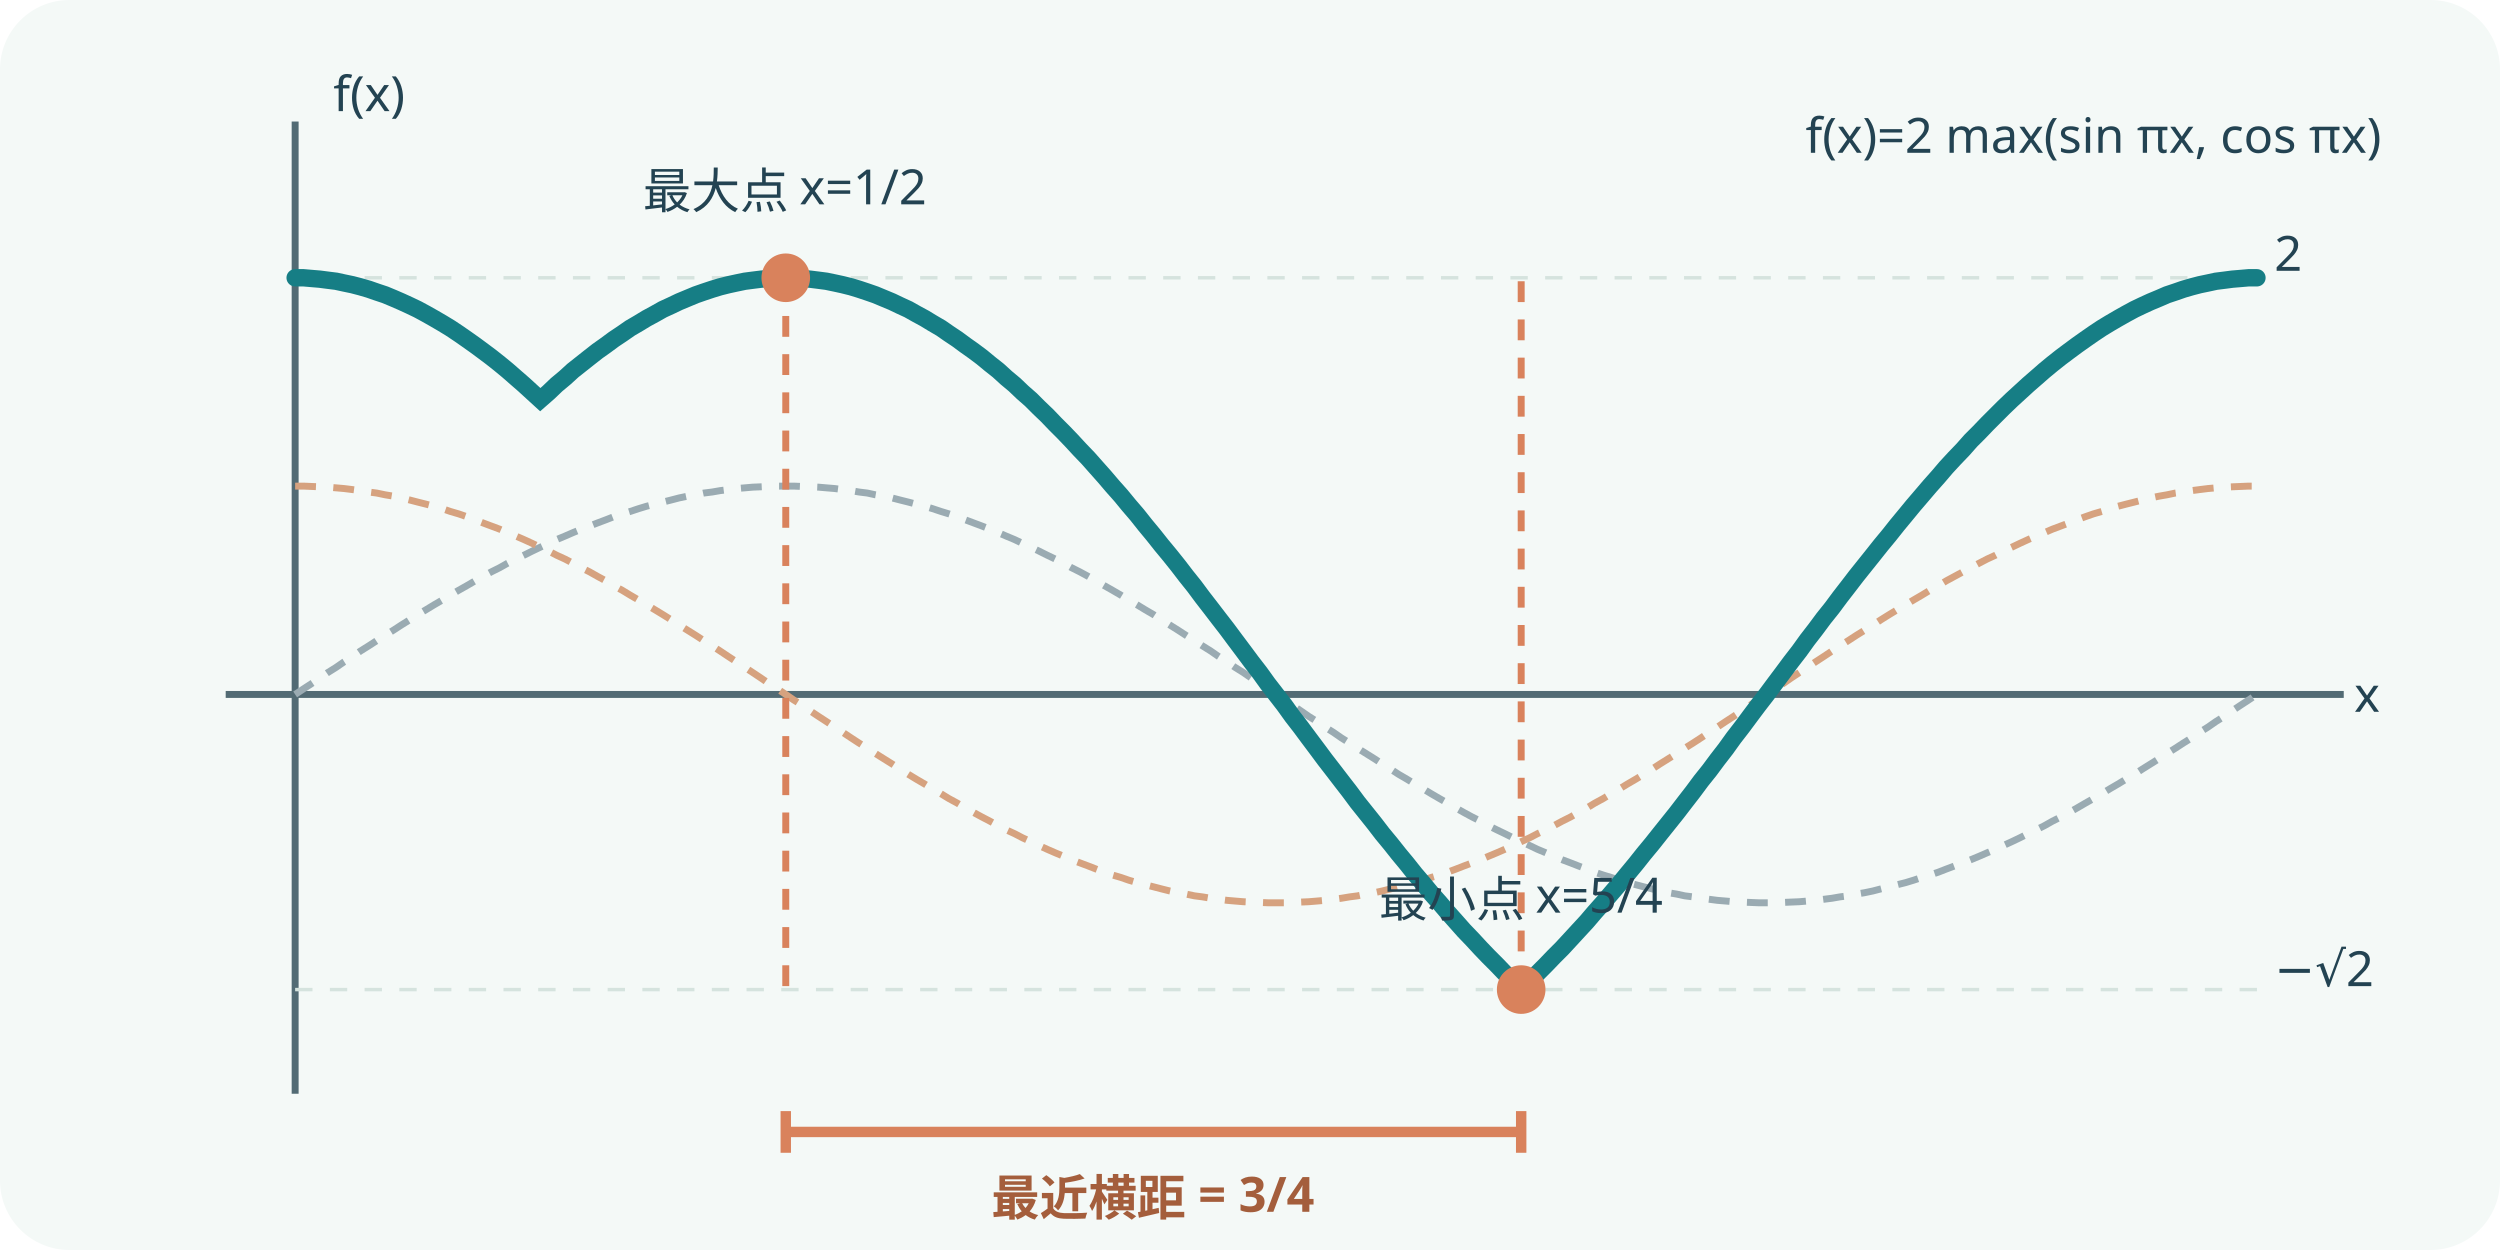
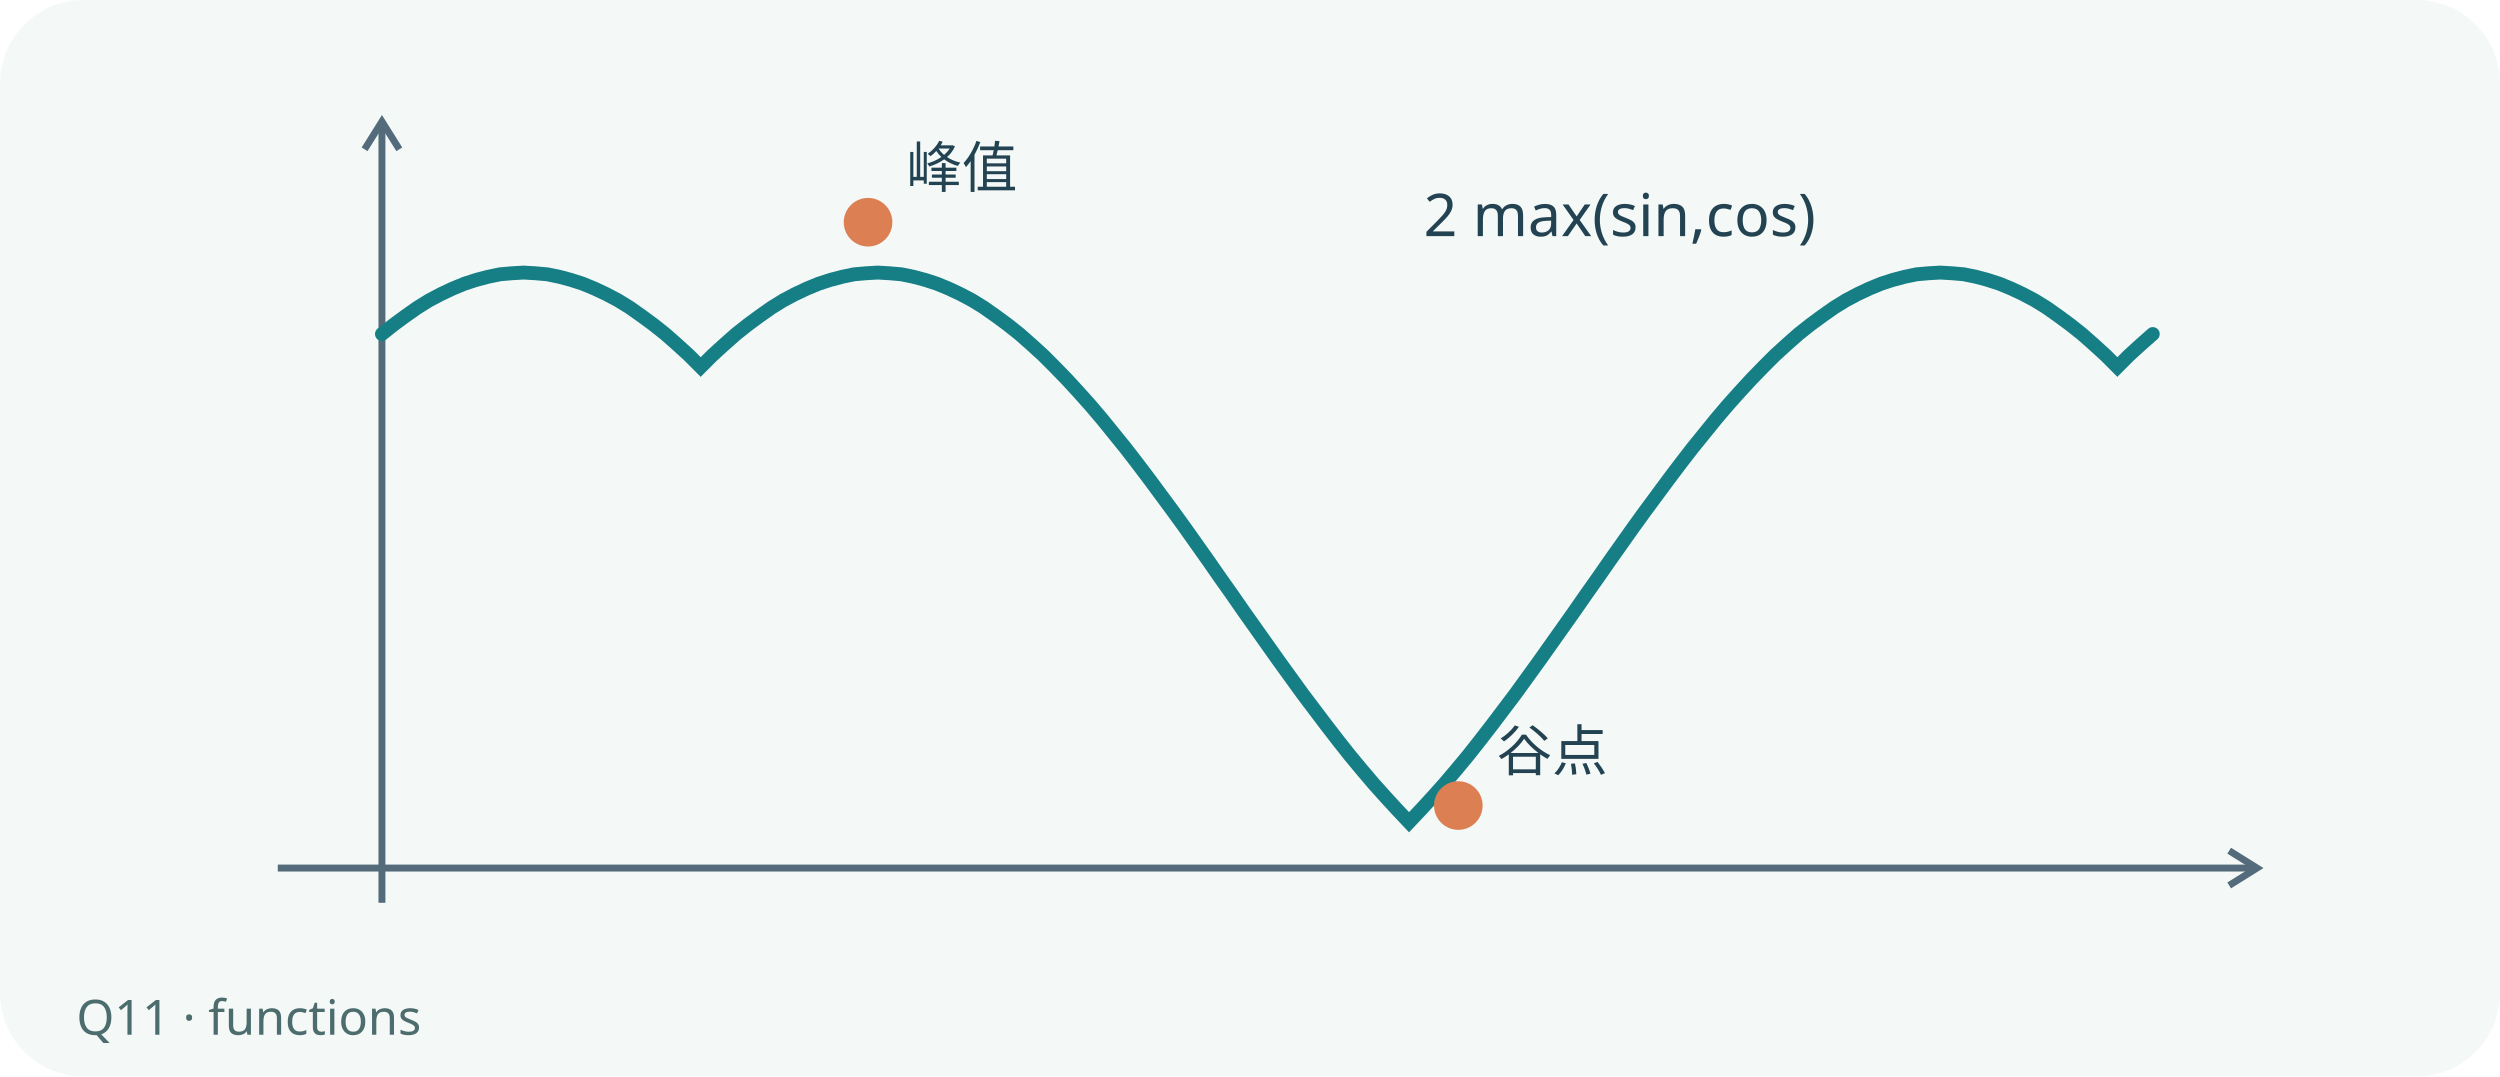
- <svg xmlns="http://www.w3.org/2000/svg" viewBox="0 0 720 360" role="img" aria-labelledby="q11t q11d">
-   <rect width="720" height="360" rx="20" fill="#f4f9f7" />
-   <path d="M65 200H675M85 315V35" stroke="#526b74" stroke-width="2" />
-   <path d="M85 80H650M85 285H650" stroke="#d5e3de" stroke-dasharray="5 5" />
-   <path d="M85.0 200.0L87.4 198.4L89.7 196.9L92.1 195.3L94.4 193.7L96.8 192.2L99.1 190.6L101.5 189.1L103.8 187.5L106.2 186.0L108.5 184.5L110.9 183.0L113.3 181.5L115.6 180.0L118.0 178.5L120.3 177.0L122.7 175.6L125.0 174.2L127.4 172.8L129.7 171.4L132.1 170.0L134.4 168.7L136.8 167.3L139.1 166.0L141.5 164.7L143.9 163.5L146.2 162.2L148.6 161.0L150.9 159.9L153.3 158.7L155.6 157.6L158.0 156.5L160.3 155.4L162.7 154.4L165.0 153.4L167.4 152.4L169.8 151.5L172.1 150.6L174.5 149.7L176.8 148.8L179.2 148.0L181.5 147.3L183.9 146.5L186.2 145.8L188.6 145.2L190.9 144.6L193.3 144.0L195.6 143.4L198.0 142.9L200.4 142.5L202.7 142.0L205.1 141.7L207.4 141.3L209.8 141.0L212.1 140.7L214.5 140.5L216.8 140.3L219.2 140.2L221.5 140.1L223.9 140.0L226.3 140.0L228.6 140.0L231.0 140.1L233.3 140.2L235.7 140.3L238.0 140.5L240.4 140.7L242.7 141.0L245.1 141.3L247.4 141.7L249.8 142.0L252.1 142.5L254.5 142.9L256.9 143.4L259.2 144.0L261.6 144.6L263.9 145.2L266.3 145.8L268.6 146.5L271.0 147.3L273.3 148.0L275.7 148.8L278.0 149.7L280.4 150.6L282.8 151.5L285.1 152.4L287.5 153.4L289.8 154.4L292.2 155.4L294.5 156.5L296.9 157.6L299.2 158.7L301.6 159.9L303.9 161.0L306.3 162.2L308.6 163.5L311.0 164.7L313.4 166.0L315.7 167.3L318.1 168.7L320.4 170.0L322.8 171.4L325.1 172.8L327.5 174.2L329.8 175.6L332.2 177.0L334.5 178.5L336.9 180.0L339.3 181.5L341.6 183.0L344.0 184.5L346.3 186.0L348.7 187.5L351.0 189.1L353.4 190.6L355.7 192.2L358.1 193.7L360.4 195.3L362.8 196.9L365.1 198.4L367.5 200.0L369.9 201.6L372.2 203.1L374.6 204.7L376.9 206.3L379.3 207.8L381.6 209.4L384.0 210.9L386.3 212.5L388.7 214.0L391.0 215.5L393.4 217.0L395.8 218.5L398.1 220.0L400.5 221.5L402.8 223.0L405.2 224.4L407.5 225.8L409.9 227.2L412.2 228.6L414.6 230.0L416.9 231.3L419.3 232.7L421.6 234.0L424.0 235.3L426.4 236.5L428.7 237.8L431.1 239.0L433.4 240.1L435.8 241.3L438.1 242.4L440.5 243.5L442.8 244.6L445.2 245.6L447.5 246.6L449.9 247.6L452.3 248.5L454.6 249.4L457.0 250.3L459.3 251.2L461.7 252.0L464.0 252.7L466.4 253.5L468.7 254.2L471.1 254.8L473.4 255.4L475.8 256.0L478.1 256.6L480.5 257.1L482.9 257.5L485.2 258.0L487.6 258.3L489.9 258.7L492.3 259.0L494.6 259.3L497.0 259.5L499.3 259.7L501.7 259.8L504.0 259.9L506.4 260.0L508.8 260.0L511.1 260.0L513.5 259.9L515.8 259.8L518.2 259.7L520.5 259.5L522.9 259.3L525.2 259.0L527.6 258.7L529.9 258.3L532.3 258.0L534.6 257.5L537.0 257.1L539.4 256.6L541.7 256.0L544.1 255.4L546.4 254.8L548.8 254.2L551.1 253.5L553.5 252.7L555.8 252.0L558.2 251.2L560.5 250.3L562.9 249.4L565.3 248.5L567.6 247.6L570.0 246.6L572.3 245.6L574.7 244.6L577.0 243.5L579.4 242.4L581.7 241.3L584.1 240.1L586.4 239.0L588.8 237.8L591.1 236.5L593.5 235.3L595.9 234.0L598.2 232.7L600.6 231.3L602.9 230.0L605.3 228.6L607.6 227.2L610.0 225.8L612.3 224.4L614.7 223.0L617.0 221.5L619.4 220.0L621.8 218.5L624.1 217.0L626.5 215.5L628.8 214.0L631.2 212.5L633.5 210.9L635.9 209.4L638.2 207.8L640.6 206.3L642.9 204.7L645.3 203.1L647.6 201.6L650.0 200.0" fill="none" stroke="#9aabb2" stroke-width="2" stroke-dasharray="6 5" />
-   <path d="M85.0 140.0L87.4 140.0L89.7 140.1L92.1 140.2L94.4 140.3L96.8 140.5L99.1 140.7L101.5 141.0L103.8 141.3L106.2 141.7L108.5 142.0L110.9 142.5L113.3 142.9L115.6 143.4L118.0 144.0L120.3 144.6L122.7 145.2L125.0 145.8L127.4 146.5L129.7 147.3L132.1 148.0L134.4 148.8L136.8 149.7L139.1 150.6L141.5 151.5L143.9 152.4L146.2 153.4L148.6 154.4L150.9 155.4L153.3 156.5L155.6 157.6L158.0 158.7L160.3 159.9L162.7 161.0L165.0 162.2L167.4 163.5L169.8 164.7L172.1 166.0L174.5 167.3L176.8 168.7L179.2 170.0L181.5 171.4L183.9 172.8L186.2 174.2L188.6 175.6L190.9 177.0L193.3 178.5L195.6 180.0L198.0 181.5L200.4 183.0L202.7 184.5L205.1 186.0L207.4 187.5L209.8 189.1L212.1 190.6L214.5 192.2L216.8 193.7L219.2 195.3L221.5 196.9L223.9 198.4L226.3 200.0L228.6 201.6L231.0 203.1L233.3 204.7L235.7 206.3L238.0 207.8L240.4 209.4L242.7 210.9L245.1 212.5L247.4 214.0L249.8 215.5L252.1 217.0L254.5 218.5L256.9 220.0L259.2 221.5L261.6 223.0L263.9 224.4L266.3 225.8L268.6 227.2L271.0 228.6L273.3 230.0L275.7 231.3L278.0 232.7L280.4 234.0L282.8 235.3L285.1 236.5L287.5 237.8L289.8 239.0L292.2 240.1L294.5 241.3L296.9 242.4L299.2 243.5L301.6 244.6L303.9 245.6L306.3 246.6L308.6 247.6L311.0 248.5L313.4 249.4L315.7 250.3L318.1 251.2L320.4 252.0L322.8 252.7L325.1 253.5L327.5 254.2L329.8 254.8L332.2 255.4L334.5 256.0L336.9 256.6L339.3 257.1L341.6 257.5L344.0 258.0L346.3 258.3L348.7 258.7L351.0 259.0L353.4 259.3L355.7 259.5L358.1 259.7L360.4 259.8L362.8 259.9L365.1 260.0L367.5 260.0L369.9 260.0L372.2 259.9L374.6 259.8L376.9 259.7L379.3 259.5L381.6 259.3L384.0 259.0L386.3 258.7L388.7 258.3L391.0 258.0L393.4 257.5L395.8 257.1L398.1 256.6L400.5 256.0L402.8 255.4L405.2 254.8L407.5 254.2L409.9 253.5L412.2 252.7L414.6 252.0L416.9 251.2L419.3 250.3L421.6 249.4L424.0 248.5L426.4 247.6L428.7 246.6L431.1 245.6L433.4 244.6L435.8 243.5L438.1 242.4L440.5 241.3L442.8 240.1L445.2 239.0L447.5 237.8L449.9 236.5L452.3 235.3L454.6 234.0L457.0 232.7L459.3 231.3L461.7 230.0L464.0 228.6L466.4 227.2L468.7 225.8L471.1 224.4L473.4 223.0L475.8 221.5L478.1 220.0L480.5 218.5L482.9 217.0L485.2 215.5L487.6 214.0L489.9 212.5L492.3 210.9L494.6 209.4L497.0 207.8L499.3 206.3L501.7 204.7L504.0 203.1L506.4 201.6L508.8 200.0L511.1 198.4L513.5 196.9L515.8 195.3L518.2 193.7L520.5 192.2L522.9 190.6L525.2 189.1L527.6 187.5L529.9 186.0L532.3 184.5L534.6 183.0L537.0 181.5L539.4 180.0L541.7 178.5L544.1 177.0L546.4 175.6L548.8 174.2L551.1 172.8L553.5 171.4L555.8 170.0L558.2 168.7L560.5 167.3L562.9 166.0L565.3 164.7L567.6 163.5L570.0 162.2L572.3 161.0L574.7 159.9L577.0 158.7L579.4 157.6L581.7 156.5L584.1 155.4L586.4 154.4L588.8 153.4L591.1 152.4L593.5 151.5L595.9 150.6L598.2 149.7L600.6 148.8L602.9 148.0L605.3 147.3L607.6 146.5L610.0 145.8L612.3 145.2L614.7 144.6L617.0 144.0L619.4 143.4L621.8 142.9L624.1 142.5L626.5 142.0L628.8 141.7L631.2 141.3L633.5 141.0L635.9 140.7L638.2 140.5L640.6 140.3L642.9 140.2L645.3 140.1L647.6 140.0L650.0 140.0" fill="none" stroke="#d6a27f" stroke-width="2" stroke-dasharray="6 5" />
-   <path d="M85.0 80.0L87.4 80.0L89.7 80.2L92.1 80.4L94.4 80.7L96.8 81.0L99.1 81.5L101.5 82.0L103.8 82.6L106.2 83.3L108.5 84.1L110.9 84.9L113.3 85.9L115.6 86.9L118.0 88.0L120.3 89.1L122.7 90.4L125.0 91.7L127.4 93.1L129.7 94.5L132.1 96.1L134.4 97.7L136.8 99.4L139.1 101.1L141.5 102.9L143.9 104.8L146.2 106.7L148.6 108.8L150.9 110.8L153.3 113.0L155.6 115.1L158.0 113.0L160.3 110.8L162.7 108.8L165.0 106.7L167.4 104.8L169.8 102.9L172.1 101.1L174.5 99.4L176.8 97.7L179.2 96.1L181.5 94.5L183.9 93.1L186.2 91.7L188.6 90.4L190.9 89.1L193.3 88.0L195.6 86.9L198.0 85.9L200.4 84.9L202.7 84.1L205.1 83.3L207.4 82.6L209.8 82.0L212.1 81.5L214.5 81.0L216.8 80.7L219.2 80.4L221.5 80.2L223.9 80.0L226.3 80.0L228.6 80.0L231.0 80.2L233.3 80.4L235.7 80.7L238.0 81.0L240.4 81.5L242.7 82.0L245.1 82.6L247.4 83.3L249.8 84.1L252.1 84.9L254.5 85.9L256.9 86.9L259.2 88.0L261.6 89.1L263.9 90.4L266.3 91.7L268.6 93.1L271.0 94.5L273.3 96.1L275.7 97.7L278.0 99.4L280.4 101.1L282.8 102.9L285.1 104.8L287.5 106.7L289.8 108.8L292.2 110.8L294.5 113.0L296.9 115.1L299.2 117.4L301.6 119.7L303.9 122.1L306.3 124.5L308.6 126.9L311.0 129.5L313.4 132.0L315.7 134.6L318.1 137.3L320.4 140.0L322.8 142.7L325.1 145.5L327.5 148.3L329.8 151.2L332.2 154.1L334.5 157.0L336.9 159.9L339.3 162.9L341.6 165.9L344.0 168.9L346.3 172.0L348.7 175.1L351.0 178.1L353.4 181.2L355.7 184.3L358.1 187.5L360.4 190.6L362.8 193.7L365.1 196.9L367.5 200.0L369.9 203.1L372.2 206.3L374.6 209.4L376.9 212.5L379.3 215.7L381.6 218.8L384.0 221.9L386.3 224.9L388.7 228.0L391.0 231.1L393.4 234.1L395.8 237.1L398.1 240.1L400.5 243.0L402.8 245.9L405.2 248.8L407.5 251.7L409.9 254.5L412.2 257.3L414.6 260.0L416.9 262.7L419.3 265.4L421.6 268.0L424.0 270.5L426.4 273.1L428.7 275.5L431.1 277.9L433.4 280.3L435.8 282.6L438.1 284.9L440.5 282.6L442.8 280.3L445.2 277.9L447.5 275.5L449.9 273.1L452.3 270.5L454.6 268.0L457.0 265.4L459.3 262.7L461.7 260.0L464.0 257.3L466.4 254.5L468.7 251.7L471.1 248.8L473.4 245.9L475.8 243.0L478.1 240.1L480.5 237.1L482.9 234.1L485.2 231.1L487.6 228.0L489.9 224.9L492.3 221.9L494.6 218.8L497.0 215.7L499.3 212.5L501.7 209.4L504.0 206.3L506.4 203.1L508.8 200.0L511.1 196.9L513.5 193.7L515.8 190.6L518.2 187.5L520.5 184.3L522.9 181.2L525.2 178.1L527.6 175.1L529.9 172.0L532.3 168.9L534.6 165.9L537.0 162.9L539.4 159.9L541.7 157.0L544.1 154.1L546.4 151.2L548.8 148.3L551.1 145.5L553.5 142.7L555.8 140.0L558.2 137.3L560.5 134.6L562.9 132.0L565.3 129.5L567.6 126.9L570.0 124.5L572.3 122.1L574.7 119.7L577.0 117.4L579.4 115.1L581.7 113.0L584.1 110.8L586.4 108.8L588.8 106.7L591.1 104.8L593.5 102.9L595.9 101.1L598.2 99.4L600.6 97.7L602.9 96.1L605.3 94.5L607.6 93.1L610.0 91.7L612.3 90.4L614.7 89.1L617.0 88.0L619.4 86.9L621.8 85.9L624.1 84.9L626.5 84.1L628.8 83.3L631.2 82.6L633.5 82.0L635.9 81.5L638.2 81.0L640.6 80.7L642.9 80.4L645.3 80.2L647.6 80.0L650.0 80.0" fill="none" stroke="#167e85" stroke-width="5" stroke-linecap="round" />
-   <path d="M226.3 80V285M438.1 285V80" stroke="#d9825c" stroke-width="2" stroke-dasharray="6 5" />
-   <circle cx="226.3" cy="80" r="7" fill="#d9825c" />
-   <circle cx="438.1" cy="285" r="7" fill="#d9825c" />
-   <path d="M226.3 326H438.1M226.3 320V332M438.1 320V332" stroke="#d9825c" stroke-width="3" />
-   <g fill="#234352" font-family="system-ui,sans-serif" font-size="14">
-     <text x="678" y="205">x</text>
-     <text x="96" y="32">f(x)</text>
-     <text x="226" y="60" text-anchor="middle">最大点 x=1/2</text>
-     <text x="438" y="264" text-anchor="middle">最小点 x=5/4</text>
-     <text x="332" y="350" text-anchor="middle" fill="#a45e3c" font-weight="700">最近横距 = 3/4</text>
-     <text x="520" y="44">f(x)=2 max(sin πx, cos πx)</text>
-     <text x="655" y="78">2</text>
-     <text x="655" y="284">−√2</text>
-   </g>
+ <svg xmlns="http://www.w3.org/2000/svg" viewBox="0 0 720 310" role="img" aria-label="两条三角曲线的上包络：谷底在交点、峰顶在单支峰值">
+   <rect x="0" y="0" width="720" height="310" rx="24" fill="#f4f9f7" />
+   <path d="M80 250H650M110 260V35" stroke="#536b7b" stroke-width="2" />
+   <path d="m642 245 8 5-8 5 M105 43l5-8 5 8" fill="none" stroke="#536b7b" stroke-width="2" />
+   <path d="M110.0 96.2L113.4 93.5L116.8 91.0L120.2 88.6L123.6 86.5L127.0 84.7L130.4 83.1L133.8 81.7L137.2 80.6L140.6 79.7L144.0 79.0L147.4 78.7L150.8 78.5L154.2 78.7L157.6 79.0L161.0 79.7L164.4 80.6L167.8 81.7L171.2 83.1L174.6 84.7L178.0 86.5L181.4 88.6L184.8 91.0L188.2 93.5L191.6 96.2L195.0 99.2L198.4 102.3L201.8 105.7L205.2 102.3L208.6 99.2L212.0 96.2L215.4 93.5L218.8 91.0L222.2 88.6L225.6 86.5L229.0 84.7L232.4 83.1L235.8 81.7L239.2 80.6L242.6 79.7L246.0 79.0L249.4 78.7L252.8 78.5L256.2 78.7L259.6 79.0L263.0 79.7L266.4 80.6L269.8 81.7L273.2 83.1L276.6 84.7L280.0 86.5L283.4 88.6L286.8 91.0L290.2 93.5L293.6 96.2L297.0 99.2L300.4 102.3L303.8 105.7L307.2 109.2L310.6 112.9L314.0 116.7L317.4 120.7L320.8 124.9L324.2 129.1L327.6 133.5L331.0 138.0L334.4 142.6L337.8 147.2L341.2 151.9L344.6 156.7L348.0 161.5L351.4 166.4L354.8 171.2L358.2 176.1L361.6 180.9L365.0 185.7L368.4 190.5L371.8 195.2L375.2 199.9L378.6 204.4L382.0 208.9L385.4 213.3L388.8 217.6L392.2 221.7L395.6 225.7L399.0 229.5L402.4 233.2L405.8 236.8L409.2 233.2L412.6 229.5L416.0 225.7L419.4 221.7L422.8 217.6L426.2 213.3L429.6 208.9L433.0 204.4L436.4 199.9L439.8 195.2L443.2 190.5L446.6 185.7L450.0 180.9L453.4 176.1L456.8 171.2L460.2 166.4L463.6 161.5L467.0 156.7L470.4 151.9L473.8 147.2L477.2 142.6L480.6 138.0L484.0 133.5L487.4 129.1L490.8 124.9L494.2 120.7L497.6 116.7L501.0 112.9L504.4 109.2L507.8 105.7L511.2 102.3L514.6 99.2L518.0 96.2L521.4 93.5L524.8 91.0L528.2 88.6L531.6 86.5L535.0 84.7L538.4 83.1L541.8 81.7L545.2 80.6L548.6 79.7L552.0 79.0L555.4 78.7L558.8 78.5L562.2 78.7L565.6 79.0L569.0 79.7L572.4 80.6L575.8 81.7L579.2 83.1L582.6 84.7L586.0 86.5L589.4 88.6L592.8 91.0L596.2 93.5L599.6 96.2L603.0 99.2L606.4 102.3L609.8 105.7L613.2 102.3L616.6 99.2L620.0 96.2" fill="none" stroke="#167e85" stroke-width="4" stroke-linecap="round" />
+   <circle cx="250" cy="64" r="7" fill="#dc8053" />
+   <text x="261" y="54" fill="#234352" font-size="16" font-family="system-ui, sans-serif">峰值</text>
+   <circle cx="420" cy="232" r="7" fill="#dc8053" />
+   <text x="431" y="222" fill="#234352" font-size="16" font-family="system-ui, sans-serif">谷点</text>
+   <text x="410" y="68" fill="#234352" font-size="17" font-family="system-ui, sans-serif">2 max(sin,cos)</text>
+   <text x="22" y="298" fill="#4d6c6e" font-size="14" font-family="system-ui,sans-serif">Q11 · functions</text>
</svg>
